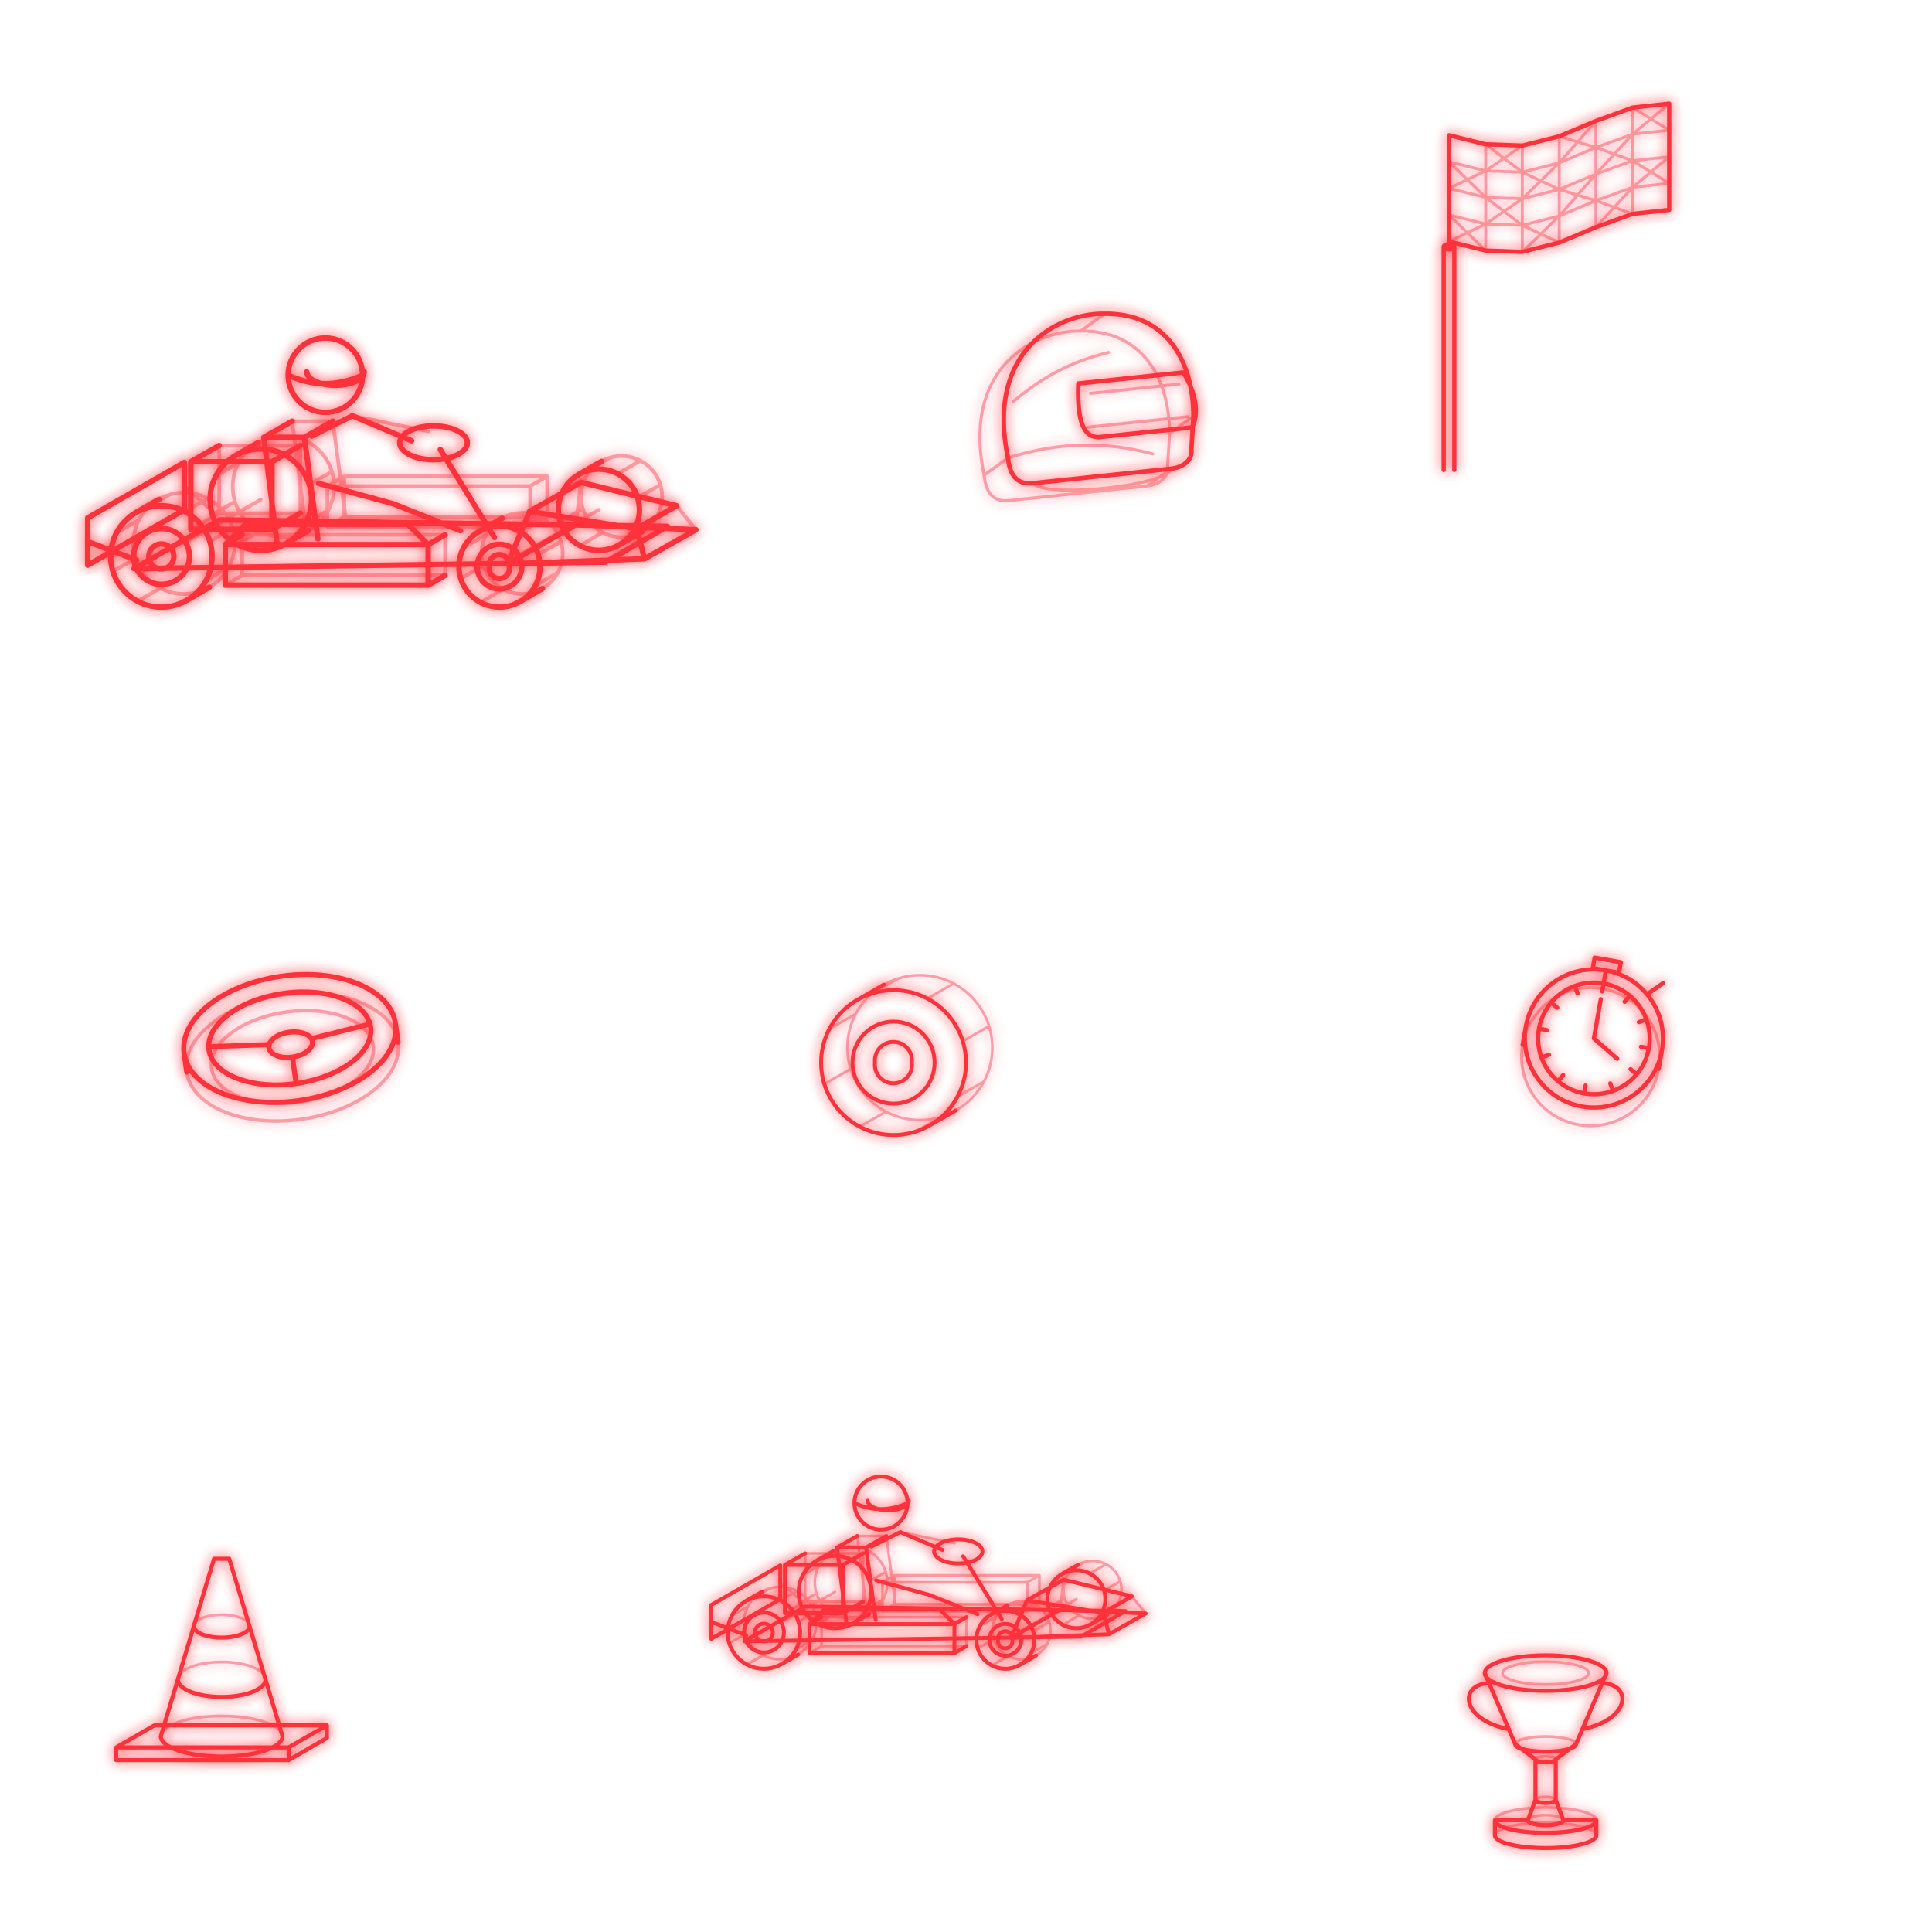
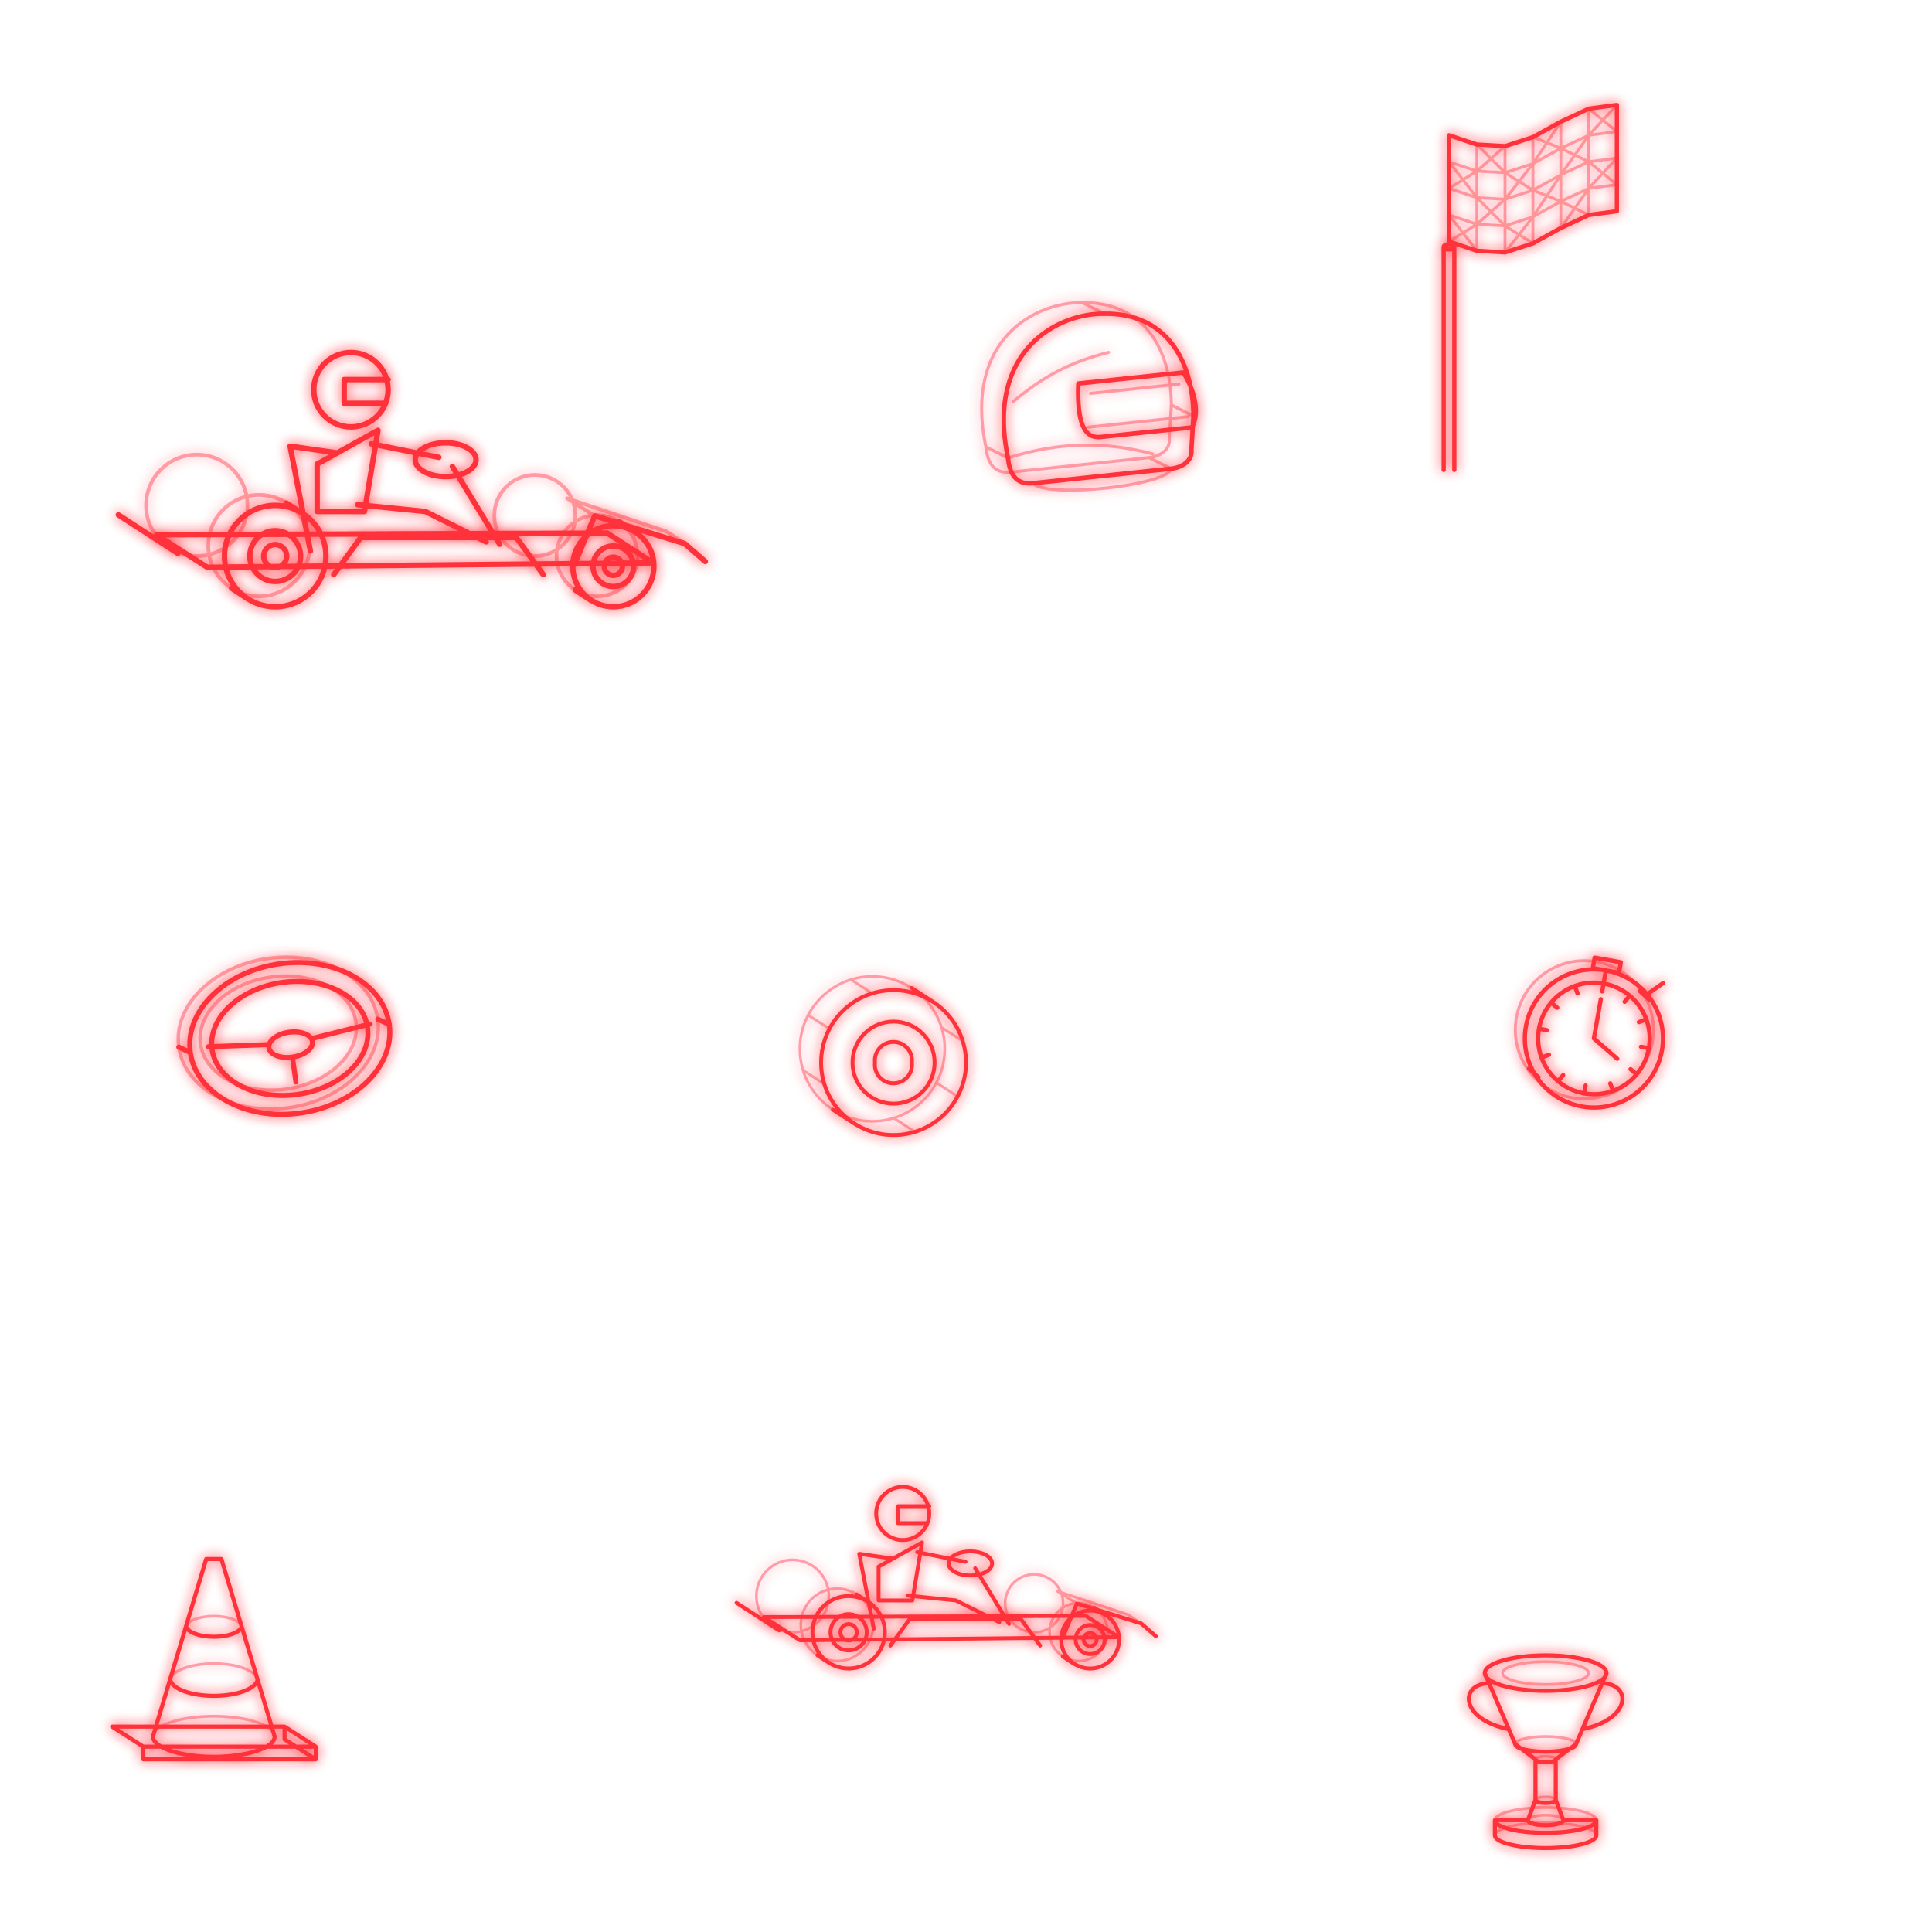
<svg xmlns="http://www.w3.org/2000/svg" width="800" height="800" viewBox="0 0 800 800">
  <defs>
    <filter id="neon" x="-10%" y="-10%" width="120%" height="120%">
      <feGaussianBlur in="SourceGraphic" stdDeviation="2.4" result="b" />
      <feMerge>
        <feMergeNode in="b" />
        <feMergeNode in="SourceGraphic" />
      </feMerge>
    </filter>
    <style>path{fill:none;stroke:#ff1e28;stroke-width:1.6;stroke-linecap:round;stroke-linejoin:round} path.l{stroke-opacity:.42;stroke-width:1.1}</style>
  </defs>
  <g filter="url(#neon)" opacity=".9">
-     <g transform="translate(30 250) rotate(0) scale(1.4)">
-       <path class="l" d="M18.0 -17.9 a15.0 15.0 0 1 0 30.0 0 a15.0 15.0 0 1 0 -30.0 0 M40.7 -18.5 L47.4 -22.3 M33.3 -27.3 L40.0 -31.1 M21.9 -28.4 L28.6 -32.2 M13.1 -21.0 L19.8 -24.9 M12.0 -9.6 L18.7 -13.4 M19.3 -0.8 L26.0 -4.6 M30.8 0.3 L37.5 -3.5 M39.6 -7.0 L46.3 -10.9 M47.4 -34.7 a15.0 15.0 0 1 0 30.0 0 a15.0 15.0 0 1 0 -30.0 0 M70.1 -35.3 L76.8 -39.1 M62.7 -44.1 L69.4 -47.9 M51.3 -45.2 L58.0 -49.0 M42.5 -37.8 L49.2 -41.7 M41.4 -26.4 L48.1 -30.2 M48.7 -17.6 L55.4 -21.4 M60.2 -16.5 L66.9 -20.3 M69.0 -23.8 L75.7 -27.7 M121.0 -14.9 a12.0 12.0 0 1 0 24.0 0 a12.0 12.0 0 1 0 -24.0 0 M137.8 -14.6 L144.5 -18.4 M131.9 -21.7 L138.6 -25.5 M122.8 -22.5 L129.5 -26.3 M115.7 -16.6 L122.4 -20.5 M114.9 -7.5 L121.6 -11.3 M120.7 -0.4 L127.4 -4.3 M129.9 0.4 L136.6 -3.4 M136.9 -5.4 L143.7 -9.3 M150.4 -31.7 a12.0 12.0 0 1 0 24.0 0 a12.0 12.0 0 1 0 -24.0 0 M167.2 -31.4 L173.9 -35.2 M161.3 -38.5 L168.0 -42.3 M152.2 -39.3 L158.9 -43.1 M145.1 -33.4 L151.8 -37.3 M144.3 -24.3 L151.0 -28.1 M150.1 -17.2 L156.8 -21.1 M159.3 -16.4 L166.0 -20.2 M166.3 -22.2 L173.1 -26.1 M33.0 -17.9 L55.7 -30.8 M133.0 -14.9 L155.7 -27.8 M33.1 -34.8 L42.6 -26.3 M50.2 -8.4 L110.2 -8.4 L110.2 -20.4 L50.2 -20.4 Z M45.2 -5.5 L50.2 -8.4 M75.4 -22.8 L135.4 -22.8 L135.4 -34.8 L75.4 -34.8 Z M80.4 -25.7 L140.4 -25.7 L140.4 -37.7 L80.4 -37.7 Z M75.4 -22.8 L80.4 -25.7 M135.4 -22.8 L140.4 -25.7 M135.4 -34.8 L140.4 -37.7 M75.4 -34.8 L80.4 -37.7 M150.4 -35.9 L148.9 -23.4 M178.7 -29.0 L184.4 -21.9 M43.4 -26.8 L67.4 -26.8 L67.4 -46.8 L43.4 -46.8 Z M35.0 -22.0 L43.4 -26.8 M69.0 -22.0 L65.0 -54.0 L77.0 -54.0 L81.0 -24.0 M82.8 -55.6 L105.3 -51.0" />
-       <path d="M11.3 -14.0 a15.0 15.0 0 1 0 30.0 0 a15.0 15.0 0 1 0 -30.0 0 M18.1 -14.0 a8.2 8.2 0 1 0 16.5 0 a8.2 8.2 0 1 0 -16.5 0 M22.6 -14.0 a3.7 3.7 0 1 0 7.4 0 a3.7 3.7 0 1 0 -7.4 0 M33.8 -1.0 L40.5 -4.9 M18.9 -27.1 L25.6 -30.9 M40.7 -30.8 a15.0 15.0 0 1 0 30.0 0 a15.0 15.0 0 1 0 -30.0 0 M63.2 -17.8 L69.9 -21.7 M48.3 -43.9 L55.0 -47.7 M114.3 -11.0 a12.0 12.0 0 1 0 24.0 0 a12.0 12.0 0 1 0 -24.0 0 M119.7 -11.0 a6.6 6.6 0 1 0 13.2 0 a6.6 6.6 0 1 0 -13.2 0 M123.3 -11.0 a3.0 3.0 0 1 0 5.9 0 a3.0 3.0 0 1 0 -5.9 0 M132.3 -0.6 L139.0 -4.5 M120.4 -21.5 L127.1 -25.3 M143.7 -27.8 a12.0 12.0 0 1 0 24.0 0 a12.0 12.0 0 1 0 -24.0 0 M161.7 -17.4 L168.4 -21.3 M149.8 -38.3 L156.5 -42.1 M18.2 -10.4 L157.6 -12.3 L176.0 -22.9 L43.4 -24.8 Z M4.5 -11.4 L4.5 -25.4 L33.1 -41.8 L33.1 -27.8 Z M4.5 -18.4 L19.0 -12.9 M45.2 -5.5 L105.2 -5.5 L105.2 -17.5 L45.2 -17.5 Z M105.2 -5.5 L110.2 -8.4 M105.2 -17.5 L110.2 -20.4 M45.2 -17.5 L50.2 -20.4 M45.2 -17.5 L51.2 -23.5 L99.2 -23.5 L105.2 -17.5 M128.7 -11.8 L169.2 -13.3 L184.4 -21.9 L148.9 -23.4 Z M128.7 -11.8 L135.2 -27.3 L166.9 -22.2 L169.2 -13.3 M135.2 -27.3 L150.4 -35.9 L178.7 -29.0 L166.9 -22.2 Z M35.0 -22.0 L59.0 -22.0 L59.0 -42.0 L35.0 -42.0 Z M59.0 -22.0 L67.4 -26.8 M59.0 -42.0 L67.4 -46.8 M35.0 -42.0 L43.4 -46.8 M60.6 -17.2 L56.6 -49.2 L68.6 -49.2 L72.6 -19.2 M56.6 -49.2 L65.0 -54.0 M68.6 -49.2 L77.0 -54.0 M124.8 -19.6 L108.8 -45.6 M96.8 -47.6 a10.0 5.0 0 1 0 20.0 0 a10.0 5.0 0 1 0 -20.0 0 M70.8 -49.6 L82.8 -55.6 L100.3 -48.2 M72.8 -35.6 L94.8 -29.6 L114.8 -21.6 M63.8 -67.6 a11 11 0 1 0 22 0 a11 11 0 1 0 -22 0 M69.3 -68.6 A8.5 4.0 0 0 0 86.3 -68.6 M63.8 -67.6 Q74.8 -62.6 85.8 -67.6" />
+     <g transform="translate(70 250) rotate(0) scale(1.4)">
+       <path class="l" d="M-6.8 -29.1 a15.0 15.0 0 1 0 30.0 0 a15.0 15.0 0 1 0 -30.0 0 M11.6 -17.2 a15.0 15.0 0 1 0 30.0 0 a15.0 15.0 0 1 0 -30.0 0 M96.2 -26.1 a12.0 12.0 0 1 0 24.0 0 a12.0 12.0 0 1 0 -24.0 0 M114.6 -14.2 a12.0 12.0 0 1 0 24.0 0 a12.0 12.0 0 1 0 -24.0 0 M125.9 -26.0 L117.7 -31.2 L147.1 -21.4 L152.5 -17.8" />
+       <path d="M16.4 -14.1 a15.0 15.0 0 1 0 30.0 0 a15.0 15.0 0 1 0 -30.0 0 M23.9 -14.1 a7.5 7.5 0 1 0 15.0 0 a7.5 7.5 0 1 0 -15.0 0 M28.0 -14.1 a3.4 3.4 0 1 0 6.8 0 a3.4 3.4 0 1 0 -6.8 0 M39.5 -26.7 L34.7 -29.8 M23.2 -1.5 L18.5 -4.6 M119.4 -11.1 a12.0 12.0 0 1 0 24.0 0 a12.0 12.0 0 1 0 -24.0 0 M125.4 -11.1 a6.0 6.0 0 1 0 12.0 0 a6.0 6.0 0 1 0 -12.0 0 M128.7 -11.1 a2.7 2.7 0 1 0 5.4 0 a2.7 2.7 0 1 0 -5.4 0 M137.9 -21.2 L133.1 -24.3 M124.8 -1.0 L120.1 -4.1 M11.3 -10.8 L143.2 -12.1 L129.6 -20.9 L-3.7 -20.4 Z M2.6 -14.9 L-15.0 -26.3 M48.7 -8.6 L56.7 -19.6 L102.7 -19.6 L110.7 -8.6 M119.9 -11.6 L125.9 -26.0 L152.5 -17.8 L158.6 -12.5 M41.8 -15.6 L35.8 -46.6 L49.8 -44.6 M97.8 -17.6 L83.8 -40.6 M72.8 -42.6 a9.0 5.0 0 1 0 18.0 0 a9.0 5.0 0 1 0 -18.0 0 M43.8 -41.3 L61.8 -51.3 L57.8 -27.3 L43.8 -27.3 Z M59.8 -47.3 L79.8 -43.3 M55.8 -29.3 L75.8 -27.3 L93.8 -18.3 M42.8 -63.3 a11 11 0 1 0 22 0 a11 11 0 1 0 -22 0 M51.8 -66.3 L64.8 -66.3 M51.8 -66.3 L51.8 -59.3 L63.8 -59.3" />
    </g>
    <g transform="translate(450 170) rotate(-6) scale(1.15)">
-       <path class="l" d="M-39.2 19.3 C-43.2 -20.7 -15.2 -30.7 0.8 -28.7 C22.8 -26.7 30.8 -8.7 28.8 11.3 L26.8 23.3 C26.8 27.3 22.8 29.3 18.8 29.3 L-31.2 29.3 C-37.2 29.3 -39.2 25.3 -39.2 19.3 Z M-30 14 L-39.2 19.3 M10 -34 L0.8 -28.7 M38 6 L28.8 11.3 M28 24 L18.8 29.3 M-22 24 C-18 30 26 30 28 24 M2 -6 L34 -6 M0 6 L36 6 M-30 14 C-10 10 6 12 22 18 M-26 -6 C-14 -14 -4 -18 10 -20" />
+       <path class="l" d="M-37.5 9.2 C-41.5 -30.8 -13.5 -40.8 2.5 -38.8 C24.5 -36.8 32.5 -18.8 30.5 1.2 L28.5 13.2 C28.5 17.2 24.5 19.2 20.5 19.2 L-29.5 19.2 C-35.5 19.2 -37.5 15.2 -37.5 9.2 Z M-30 14 L-37.5 9.2 M10 -34 L2.5 -38.8 M38 6 L30.5 1.2 M28 24 L20.5 19.2 M-22 24 C-18 30 26 30 28 24 M2 -6 L34 -6 M0 6 L36 6 M-30 14 C-10 10 6 12 22 18 M-26 -6 C-14 -14 -4 -18 10 -20" />
      <path d="M-30 14 C-34 -26 -6 -36 10 -34 C32 -32 40 -14 38 6 L36 18 C36 22 32 24 28 24 L-22 24 C-28 24 -30 20 -30 14 Z M-2 -10 L36 -10 C40 -2 40 6 37 10 L4 10 C-2 10 -4 4 -2 -10 Z" />
    </g>
    <g transform="translate(600 100) rotate(0) scale(1.1)">
-       <path class="l" d="M13.8 3.4 L13.8 -6.6 L13.8 -16.6 L13.8 -26.6 L13.8 -36.6 M27.6 3.9 L27.6 -6.1 L27.6 -16.1 L27.6 -26.1 L27.6 -36.1 M41.5 0.4 L41.5 -9.6 L41.5 -19.6 L41.5 -29.6 L41.5 -39.6 M55.3 -5.4 L55.3 -15.4 L55.3 -25.4 L55.3 -35.4 L55.3 -45.4 M69.1 -10.4 L69.1 -20.4 L69.1 -30.4 L69.1 -40.4 L69.1 -50.4 M0.0 -10.0 L13.8 -6.6 L27.6 -6.1 L41.5 -9.6 L55.3 -15.4 L69.1 -20.4 L82.9 -21.9 M0.0 -20.0 L13.8 -16.6 L27.6 -16.1 L41.5 -19.6 L55.3 -25.4 L69.1 -30.4 L82.9 -31.9 M0.0 -30.0 L13.8 -26.6 L27.6 -26.1 L41.5 -29.6 L55.3 -35.4 L69.1 -40.4 L82.9 -41.9 M0.0 0.0 L13.8 -6.6 M13.8 3.4 L0.0 -10.0 M0.0 -20.0 L13.8 -26.6 M13.8 -16.6 L0.0 -30.0 M13.8 -6.6 L27.6 -16.1 M27.6 -6.1 L13.8 -16.6 M13.8 -26.6 L27.6 -36.1 M27.6 -26.1 L13.8 -36.6 M27.6 3.9 L41.5 -9.6 M41.5 0.4 L27.6 -6.1 M27.6 -16.1 L41.5 -29.6 M41.5 -19.6 L27.6 -26.1 M41.5 -9.6 L55.3 -25.4 M55.3 -15.4 L41.5 -19.6 M41.5 -29.6 L55.3 -45.4 M55.3 -35.4 L41.5 -39.6 M55.3 -5.4 L69.1 -20.4 M69.1 -10.4 L55.3 -15.4 M55.3 -25.4 L69.1 -40.4 M69.1 -30.4 L55.3 -35.4 M69.1 -20.4 L82.9 -31.9 M82.9 -21.9 L69.1 -30.4 M69.1 -40.4 L82.9 -51.9 M82.9 -41.9 L69.1 -50.4" />
-       <path d="M0.0 0.0 L0.0 -10.0 L0.0 -20.0 L0.0 -30.0 L0.0 -40.0 M82.9 -11.9 L82.9 -21.9 L82.9 -31.9 L82.9 -41.9 L82.9 -51.9 M0.0 0.0 L13.8 3.4 L27.6 3.9 L41.5 0.4 L55.3 -5.4 L69.1 -10.4 L82.9 -11.9 M0.0 -40.0 L13.8 -36.6 L27.6 -36.1 L41.5 -39.6 L55.3 -45.4 L69.1 -50.4 L82.9 -51.9 M-2 2 L-2 86 M2 2 L2 86 M-2.0 2.0 a2.0 1.0 0 1 0 4.0 0 a2.0 1.0 0 1 0 -4.0 0" />
+       <path class="l" d="M10.5 3.5 L10.5 -6.5 L10.5 -16.5 L10.5 -26.5 L10.5 -36.5 M21.1 4.1 L21.1 -5.9 L21.1 -15.9 L21.1 -25.9 L21.1 -35.9 M31.6 0.7 L31.6 -9.3 L31.6 -19.3 L31.6 -29.3 L31.6 -39.3 M42.1 -5.1 L42.1 -15.1 L42.1 -25.1 L42.1 -35.1 L42.1 -45.1 M52.6 -10.0 L52.6 -20.0 L52.6 -30.0 L52.6 -40.0 L52.6 -50.0 M0.0 -10.0 L10.5 -6.5 L21.1 -5.9 L31.6 -9.3 L42.1 -15.1 L52.6 -20.0 L63.2 -21.4 M0.0 -20.0 L10.5 -16.5 L21.1 -15.9 L31.6 -19.3 L42.1 -25.1 L52.6 -30.0 L63.2 -31.4 M0.0 -30.0 L10.5 -26.5 L21.1 -25.9 L31.6 -29.3 L42.1 -35.1 L52.6 -40.0 L63.2 -41.4 M0.0 0.0 L10.5 -6.5 M10.5 3.5 L0.0 -10.0 M0.0 -20.0 L10.5 -26.5 M10.5 -16.5 L0.0 -30.0 M10.5 -6.5 L21.1 -15.9 M21.1 -5.9 L10.5 -16.5 M10.5 -26.5 L21.1 -35.9 M21.1 -25.9 L10.5 -36.5 M21.1 4.1 L31.6 -9.3 M31.6 0.7 L21.1 -5.9 M21.1 -15.9 L31.6 -29.3 M31.6 -19.3 L21.1 -25.9 M31.6 -9.3 L42.1 -25.1 M42.1 -15.1 L31.6 -19.3 M31.6 -29.3 L42.1 -45.1 M42.1 -35.1 L31.6 -39.3 M42.1 -5.1 L52.6 -20.0 M52.6 -10.0 L42.1 -15.1 M42.1 -25.1 L52.6 -40.0 M52.6 -30.0 L42.1 -35.1 M52.6 -20.0 L63.2 -31.4 M63.2 -21.4 L52.6 -30.0 M52.6 -40.0 L63.2 -51.4 M63.2 -41.4 L52.6 -50.0" />
+       <path d="M0.0 0.0 L0.0 -10.0 L0.0 -20.0 L0.0 -30.0 L0.0 -40.0 M63.2 -11.4 L63.2 -21.4 L63.2 -31.4 L63.2 -41.4 L63.2 -51.4 M0.0 0.0 L10.5 3.5 L21.1 4.1 L31.6 0.7 L42.1 -5.1 L52.6 -10.0 L63.2 -11.4 M0.0 -40.0 L10.5 -36.5 L21.1 -35.9 L31.6 -39.3 L42.1 -45.1 L52.6 -50.0 L63.2 -51.4 M-2 2 L-2 86 M2 2 L2 86 M-2.0 2.0 a2.0 1.0 0 1 0 4.0 0 a2.0 1.0 0 1 0 -4.0 0" />
    </g>
    <g transform="translate(120 430) rotate(-8) scale(1.3)">
-       <path class="l" d="M-34.0 6.0 a34.0 20.0 0 1 0 68.0 0 a34.0 20.0 0 1 0 -68.0 0 M-26.0 6.0 a26.0 14.5 0 1 0 52.0 0 a26.0 14.5 0 1 0 -52.0 0" />
-       <path d="M-34.0 0.0 a34.0 20.0 0 1 0 68.0 0 a34.0 20.0 0 1 0 -68.0 0 M-26.0 0.0 a26.0 14.5 0 1 0 52.0 0 a26.0 14.5 0 1 0 -52.0 0 M-34 0 L-34 6 M34 0 L34 6 M-7.0 2.0 a7.0 4.0 0 1 0 14.0 0 a7.0 4.0 0 1 0 -14.0 0 M-26 -1 L-7 1 M26 -1 L7 1 M0 6 L0 14" />
+       <path class="l" d="M-35.4 -2.2 a32.0 24.0 0 1 0 64.0 0 a32.0 24.0 0 1 0 -64.0 0 M-28.4 -2.2 a25.0 18.0 0 1 0 50.0 0 a25.0 18.0 0 1 0 -50.0 0" />
+       <path d="M-32.0 0.0 a32.0 24.0 0 1 0 64.0 0 a32.0 24.0 0 1 0 -64.0 0 M-25.0 0.0 a25.0 18.0 0 1 0 50.0 0 a25.0 18.0 0 1 0 -50.0 0 M-32 0 L-35.4 -2.2 M32 0 L28.6 -2.2 M-7.0 2.0 a7.0 4.0 0 1 0 14.0 0 a7.0 4.0 0 1 0 -14.0 0 M-26 -1 L-7 1 M26 -1 L7 1 M0 6 L0 14" />
    </g>
    <g transform="translate(370 440) rotate(0) scale(1.0)">
-       <path class="l" d="M-19.1 -6.2 a30.0 30.0 0 1 0 60.0 0 a30.0 30.0 0 1 0 -60.0 0 M28.7 -8.9 L39.6 -15.1 M14.0 -26.5 L24.9 -32.8 M-8.9 -28.7 L2.1 -34.9 M-26.5 -14.0 L-15.6 -20.2 M-28.7 8.9 L-17.7 2.6 M-14.0 26.5 L-3.1 20.3 M8.9 28.7 L19.8 22.4 M26.5 14.0 L37.5 7.8" />
-       <path d="M-30.0 0.0 a30.0 30.0 0 1 0 60.0 0 a30.0 30.0 0 1 0 -60.0 0 M-17.0 0.0 a17.0 17.0 0 1 0 34.0 0 a17.0 17.0 0 1 0 -34.0 0 M-7.7 0.0 a7.7 7.7 0 1 0 15.3 0 a7.7 7.7 0 1 0 -15.3 0 M14.9 26.0 L25.8 19.8 M-14.9 -26.0 L-4.0 -32.3" />
+       <path class="l" d="M-38.8 -5.7 a30.0 30.0 0 1 0 60.0 0 a30.0 30.0 0 1 0 -60.0 0 M28.7 -8.9 L19.8 -14.6 M14.0 -26.5 L5.2 -32.3 M-8.9 -28.7 L-17.7 -34.4 M-26.5 -14.0 L-35.4 -19.7 M-28.7 8.9 L-37.5 3.1 M-14.0 26.5 L-22.8 20.8 M8.9 28.7 L0.0 22.9 M26.5 14.0 L17.7 8.3" />
+       <path d="M-30.0 0.0 a30.0 30.0 0 1 0 60.0 0 a30.0 30.0 0 1 0 -60.0 0 M-17.0 0.0 a17.0 17.0 0 1 0 34.0 0 a17.0 17.0 0 1 0 -34.0 0 M-7.7 0.0 a7.7 7.7 0 1 0 15.3 0 a7.7 7.7 0 1 0 -15.3 0 M16.3 -25.2 L7.5 -30.9 M-16.3 25.2 L-25.1 19.5" />
    </g>
    <g transform="translate(660 430) rotate(10) scale(1.1)">
-       <path class="l" d="M-26.0 7.0 a26.0 26.0 0 1 0 52.0 0 a26.0 26.0 0 1 0 -52.0 0" />
-       <path d="M-26.0 0.0 a26.0 26.0 0 1 0 52.0 0 a26.0 26.0 0 1 0 -52.0 0 M-26 0 L-26 7 M26 0 L26 7 M-21.0 0.0 a21.0 21.0 0 1 0 42.0 0 a21.0 21.0 0 1 0 -42.0 0 M-5 -30 L5 -30 L5 -26 L-5 -26 Z M0 -26 L0 -22 M17 -20 L22 -25 M0 0 L0 -15 M0 0 L10 6 M18.0 0.0 L21.0 0.0 M15.6 9.0 L18.2 10.5 M9.0 15.6 L10.5 18.2 M0.0 18.0 L0.0 21.0 M-9.0 15.6 L-10.5 18.2 M-15.6 9.0 L-18.2 10.5 M-18.0 0.0 L-21.0 0.0 M-15.6 -9.0 L-18.2 -10.5 M-9.0 -15.6 L-10.5 -18.2 M-0.0 -18.0 L-0.0 -21.0 M9.0 -15.6 L10.5 -18.2 M15.6 -9.0 L18.2 -10.5" />
+       <path class="l" d="M-30.1 -2.6 a26.0 26.0 0 1 0 52.0 0 a26.0 26.0 0 1 0 -52.0 0" />
+       <path d="M-26.0 0.0 a26.0 26.0 0 1 0 52.0 0 a26.0 26.0 0 1 0 -52.0 0 M-18 18 L-22.1 15.4 M18 -18 L13.9 -20.6 M-21.0 0.0 a21.0 21.0 0 1 0 42.0 0 a21.0 21.0 0 1 0 -42.0 0 M-5 -30 L5 -30 L5 -26 L-5 -26 Z M0 -26 L0 -22 M17 -20 L22 -25 M0 0 L0 -15 M0 0 L10 6 M18.0 0.0 L21.0 0.0 M15.6 9.0 L18.2 10.5 M9.0 15.6 L10.5 18.2 M0.0 18.0 L0.0 21.0 M-9.0 15.6 L-10.5 18.2 M-15.6 9.0 L-18.2 10.5 M-18.0 0.0 L-21.0 0.0 M-15.6 -9.0 L-18.2 -10.5 M-9.0 -15.6 L-10.5 -18.2 M-0.0 -18.0 L-0.0 -21.0 M9.0 -15.6 L10.5 -18.2 M15.6 -9.0 L18.2 -10.5" />
    </g>
    <g transform="translate(90 720) rotate(0) scale(1.05)">
-       <path class="l" d="M-22.3 -1.0 A24.0 8.0 0 0 1 25.7 -1.0 M-15.6 -23.4 A17.3 6.9 0 0 1 19.0 -23.4 M-9.3 -44.4 A11.0 4.5 0 0 1 12.7 -44.4" />
-       <path d="M-39.9 3.4 L28.1 3.4 L43.2 -5.3 L-24.8 -5.3 Z M-39.9 3.4 L-39.9 8.4 L28.1 8.4 L28.1 3.4 M28.1 8.4 L43.2 -0.3 L43.2 -5.3 M-22.3 -1.0 A24.0 8.0 0 0 0 25.7 -1.0 M-22.3 -1.0 L-1.3 -71.0 L4.7 -71.0 L25.7 -1.0 M-15.6 -23.4 A17.3 6.9 0 0 0 19.0 -23.4 M-9.3 -44.4 A11.0 4.5 0 0 0 12.7 -44.4" />
+       <path class="l" d="M-25.4 -0.9 A24.0 8.0 0 0 1 22.6 -0.9 M-18.6 -23.3 A17.3 6.9 0 0 1 15.9 -23.3 M-12.3 -44.3 A11.0 4.5 0 0 1 9.6 -44.3" />
+       <path d="M-29.2 3.1 L38.8 3.1 L26.5 -4.8 L-41.5 -4.8 Z M-29.2 3.1 L-29.2 8.1 L38.8 8.1 L38.8 3.1 M38.8 8.1 L26.5 0.2 L26.5 -4.8 M-25.4 -0.9 A24.0 8.0 0 0 0 22.6 -0.9 M-25.4 -0.9 L-4.4 -70.9 L1.6 -70.9 L22.6 -0.9 M-18.6 -23.3 A17.3 6.9 0 0 0 15.9 -23.3 M-12.3 -44.3 A11.0 4.5 0 0 0 9.6 -44.3" />
    </g>
-     <g transform="translate(290 690) rotate(0) scale(1.0)">
-       <path class="l" d="M18.0 -17.9 a15.0 15.0 0 1 0 30.0 0 a15.0 15.0 0 1 0 -30.0 0 M40.7 -18.5 L47.4 -22.3 M33.3 -27.3 L40.0 -31.1 M21.9 -28.4 L28.6 -32.2 M13.1 -21.0 L19.8 -24.9 M12.0 -9.6 L18.7 -13.4 M19.3 -0.8 L26.0 -4.6 M30.8 0.3 L37.5 -3.5 M39.6 -7.0 L46.3 -10.9 M47.4 -34.7 a15.0 15.0 0 1 0 30.0 0 a15.0 15.0 0 1 0 -30.0 0 M70.1 -35.3 L76.8 -39.1 M62.7 -44.1 L69.4 -47.9 M51.3 -45.2 L58.0 -49.0 M42.5 -37.8 L49.2 -41.7 M41.4 -26.4 L48.1 -30.2 M48.7 -17.6 L55.4 -21.4 M60.2 -16.5 L66.9 -20.3 M69.0 -23.8 L75.7 -27.7 M121.0 -14.9 a12.0 12.0 0 1 0 24.0 0 a12.0 12.0 0 1 0 -24.0 0 M137.8 -14.6 L144.5 -18.4 M131.9 -21.7 L138.6 -25.5 M122.8 -22.5 L129.5 -26.3 M115.7 -16.6 L122.4 -20.5 M114.9 -7.5 L121.6 -11.3 M120.7 -0.4 L127.4 -4.3 M129.9 0.4 L136.6 -3.4 M136.9 -5.4 L143.7 -9.3 M150.4 -31.7 a12.0 12.0 0 1 0 24.0 0 a12.0 12.0 0 1 0 -24.0 0 M167.2 -31.4 L173.9 -35.2 M161.3 -38.5 L168.0 -42.3 M152.2 -39.3 L158.9 -43.1 M145.1 -33.4 L151.8 -37.3 M144.3 -24.3 L151.0 -28.1 M150.1 -17.2 L156.8 -21.1 M159.3 -16.4 L166.0 -20.2 M166.3 -22.2 L173.1 -26.1 M33.0 -17.9 L55.7 -30.8 M133.0 -14.9 L155.7 -27.8 M33.1 -34.8 L42.6 -26.3 M50.2 -8.4 L110.2 -8.4 L110.2 -20.4 L50.2 -20.4 Z M45.2 -5.5 L50.2 -8.4 M75.4 -22.8 L135.4 -22.8 L135.4 -34.8 L75.4 -34.8 Z M80.4 -25.7 L140.4 -25.7 L140.4 -37.7 L80.4 -37.7 Z M75.4 -22.8 L80.4 -25.7 M135.4 -22.8 L140.4 -25.7 M135.4 -34.8 L140.4 -37.7 M75.4 -34.8 L80.4 -37.7 M150.4 -35.9 L148.9 -23.4 M178.7 -29.0 L184.4 -21.9 M43.4 -26.8 L67.4 -26.8 L67.4 -46.8 L43.4 -46.8 Z M35.0 -22.0 L43.4 -26.8 M69.0 -22.0 L65.0 -54.0 L77.0 -54.0 L81.0 -24.0 M82.8 -55.6 L105.3 -51.0" />
-       <path d="M11.3 -14.0 a15.0 15.0 0 1 0 30.0 0 a15.0 15.0 0 1 0 -30.0 0 M18.1 -14.0 a8.2 8.2 0 1 0 16.5 0 a8.2 8.2 0 1 0 -16.5 0 M22.6 -14.0 a3.7 3.7 0 1 0 7.4 0 a3.7 3.7 0 1 0 -7.4 0 M33.8 -1.0 L40.5 -4.9 M18.9 -27.1 L25.6 -30.9 M40.7 -30.8 a15.0 15.0 0 1 0 30.0 0 a15.0 15.0 0 1 0 -30.0 0 M63.2 -17.8 L69.9 -21.7 M48.3 -43.9 L55.0 -47.7 M114.3 -11.0 a12.0 12.0 0 1 0 24.0 0 a12.0 12.0 0 1 0 -24.0 0 M119.7 -11.0 a6.6 6.6 0 1 0 13.2 0 a6.6 6.6 0 1 0 -13.2 0 M123.3 -11.0 a3.0 3.0 0 1 0 5.9 0 a3.0 3.0 0 1 0 -5.9 0 M132.3 -0.6 L139.0 -4.5 M120.4 -21.5 L127.1 -25.3 M143.7 -27.8 a12.0 12.0 0 1 0 24.0 0 a12.0 12.0 0 1 0 -24.0 0 M161.7 -17.4 L168.4 -21.3 M149.8 -38.3 L156.5 -42.1 M18.2 -10.4 L157.6 -12.3 L176.0 -22.9 L43.4 -24.8 Z M4.5 -11.4 L4.5 -25.4 L33.1 -41.8 L33.1 -27.8 Z M4.5 -18.4 L19.0 -12.9 M45.2 -5.5 L105.2 -5.5 L105.2 -17.5 L45.2 -17.5 Z M105.2 -5.5 L110.2 -8.4 M105.2 -17.5 L110.2 -20.4 M45.2 -17.5 L50.2 -20.4 M45.2 -17.5 L51.2 -23.5 L99.2 -23.5 L105.2 -17.5 M128.7 -11.8 L169.2 -13.3 L184.4 -21.9 L148.9 -23.4 Z M128.7 -11.8 L135.2 -27.3 L166.9 -22.2 L169.2 -13.3 M135.2 -27.3 L150.4 -35.9 L178.7 -29.0 L166.9 -22.2 Z M35.0 -22.0 L59.0 -22.0 L59.0 -42.0 L35.0 -42.0 Z M59.0 -22.0 L67.4 -26.8 M59.0 -42.0 L67.4 -46.8 M35.0 -42.0 L43.4 -46.8 M60.6 -17.2 L56.6 -49.2 L68.6 -49.2 L72.6 -19.2 M56.6 -49.2 L65.0 -54.0 M68.6 -49.2 L77.0 -54.0 M124.8 -19.6 L108.8 -45.6 M96.8 -47.6 a10.0 5.0 0 1 0 20.0 0 a10.0 5.0 0 1 0 -20.0 0 M70.8 -49.6 L82.8 -55.6 L100.3 -48.2 M72.8 -35.6 L94.8 -29.6 L114.8 -21.6 M63.8 -67.6 a11 11 0 1 0 22 0 a11 11 0 1 0 -22 0 M69.3 -68.6 A8.5 4.0 0 0 0 86.3 -68.6 M63.8 -67.6 Q74.8 -62.6 85.8 -67.6" />
+     <g transform="translate(320 690) rotate(0) scale(1.0)">
+       <path class="l" d="M-6.8 -29.1 a15.0 15.0 0 1 0 30.0 0 a15.0 15.0 0 1 0 -30.0 0 M11.6 -17.2 a15.0 15.0 0 1 0 30.0 0 a15.0 15.0 0 1 0 -30.0 0 M96.2 -26.1 a12.0 12.0 0 1 0 24.0 0 a12.0 12.0 0 1 0 -24.0 0 M114.6 -14.2 a12.0 12.0 0 1 0 24.0 0 a12.0 12.0 0 1 0 -24.0 0 M125.9 -26.0 L117.7 -31.2 L147.1 -21.4 L152.5 -17.8" />
+       <path d="M16.4 -14.1 a15.0 15.0 0 1 0 30.0 0 a15.0 15.0 0 1 0 -30.0 0 M23.9 -14.1 a7.5 7.5 0 1 0 15.0 0 a7.5 7.5 0 1 0 -15.0 0 M28.0 -14.1 a3.4 3.4 0 1 0 6.8 0 a3.4 3.4 0 1 0 -6.8 0 M39.5 -26.7 L34.7 -29.8 M23.2 -1.5 L18.5 -4.6 M119.4 -11.1 a12.0 12.0 0 1 0 24.0 0 a12.0 12.0 0 1 0 -24.0 0 M125.4 -11.1 a6.0 6.0 0 1 0 12.0 0 a6.0 6.0 0 1 0 -12.0 0 M128.7 -11.1 a2.7 2.7 0 1 0 5.4 0 a2.7 2.7 0 1 0 -5.4 0 M137.9 -21.2 L133.1 -24.3 M124.8 -1.0 L120.1 -4.1 M11.3 -10.8 L143.2 -12.1 L129.6 -20.9 L-3.7 -20.4 Z M2.6 -14.9 L-15.0 -26.3 M48.7 -8.6 L56.7 -19.6 L102.7 -19.6 L110.7 -8.6 M119.9 -11.6 L125.9 -26.0 L152.5 -17.8 L158.6 -12.5 M41.8 -15.6 L35.8 -46.6 L49.8 -44.6 M97.8 -17.6 L83.8 -40.6 M72.8 -42.6 a9.0 5.0 0 1 0 18.0 0 a9.0 5.0 0 1 0 -18.0 0 M43.8 -41.3 L61.8 -51.3 L57.8 -27.3 L43.8 -27.3 Z M59.8 -47.3 L79.8 -43.3 M55.8 -29.3 L75.8 -27.3 L93.8 -18.3 M42.8 -63.3 a11 11 0 1 0 22 0 a11 11 0 1 0 -22 0 M51.8 -66.3 L64.8 -66.3 M51.8 -66.3 L51.8 -59.3 L63.8 -59.3" />
    </g>
    <g transform="translate(640 760) rotate(0) scale(1.05)">
      <path class="l" d="M-20.0 0.0 A20.0 5.0 0 0 1 20.0 0.0 M-20.0 -6.0 A20.0 5.0 0 0 1 20.0 -6.0 M-7.0 -6.0 A7.0 2.0 0 0 1 7.0 -6.0 M-4.0 -14.0 A4.0 1.2 0 0 1 4.0 -14.0 M-4.0 -30.0 A4.0 1.2 0 0 1 4.0 -30.0 M-12.0 -36.0 A12.0 3.0 0 0 1 12.0 -36.0 M-17.0 -64.0 a17.0 4.5 0 1 0 34.0 0 a17.0 4.5 0 1 0 -34.0 0" />
      <path d="M-20.0 0.0 A20.0 5.0 0 0 0 20.0 0.0 M-20.0 -6.0 A20.0 5.0 0 0 0 20.0 -6.0 M-7.0 -6.0 A7.0 2.0 0 0 0 7.0 -6.0 M-4.0 -14.0 A4.0 1.2 0 0 0 4.0 -14.0 M-4.0 -30.0 A4.0 1.2 0 0 0 4.0 -30.0 M-12.0 -36.0 A12.0 3.0 0 0 0 12.0 -36.0 M-24.0 -64.0 A24.0 7.0 0 0 0 24.0 -64.0 M-24.0 -64.0 A24.0 7.0 0 0 1 24.0 -64.0 M20.0 0.0 L20.0 -6.0 L7.0 -6.0 L4.0 -14.0 L4.0 -30.0 L12.0 -36.0 L24.0 -64.0 M-20.0 0.0 L-20.0 -6.0 L-7.0 -6.0 L-4.0 -14.0 L-4.0 -30.0 L-12.0 -36.0 L-24.0 -64.0 M-22 -60 C-34 -60 -34 -46 -15 -42 M22 -60 C34 -60 34 -46 15 -42" />
    </g>
  </g>
</svg>
